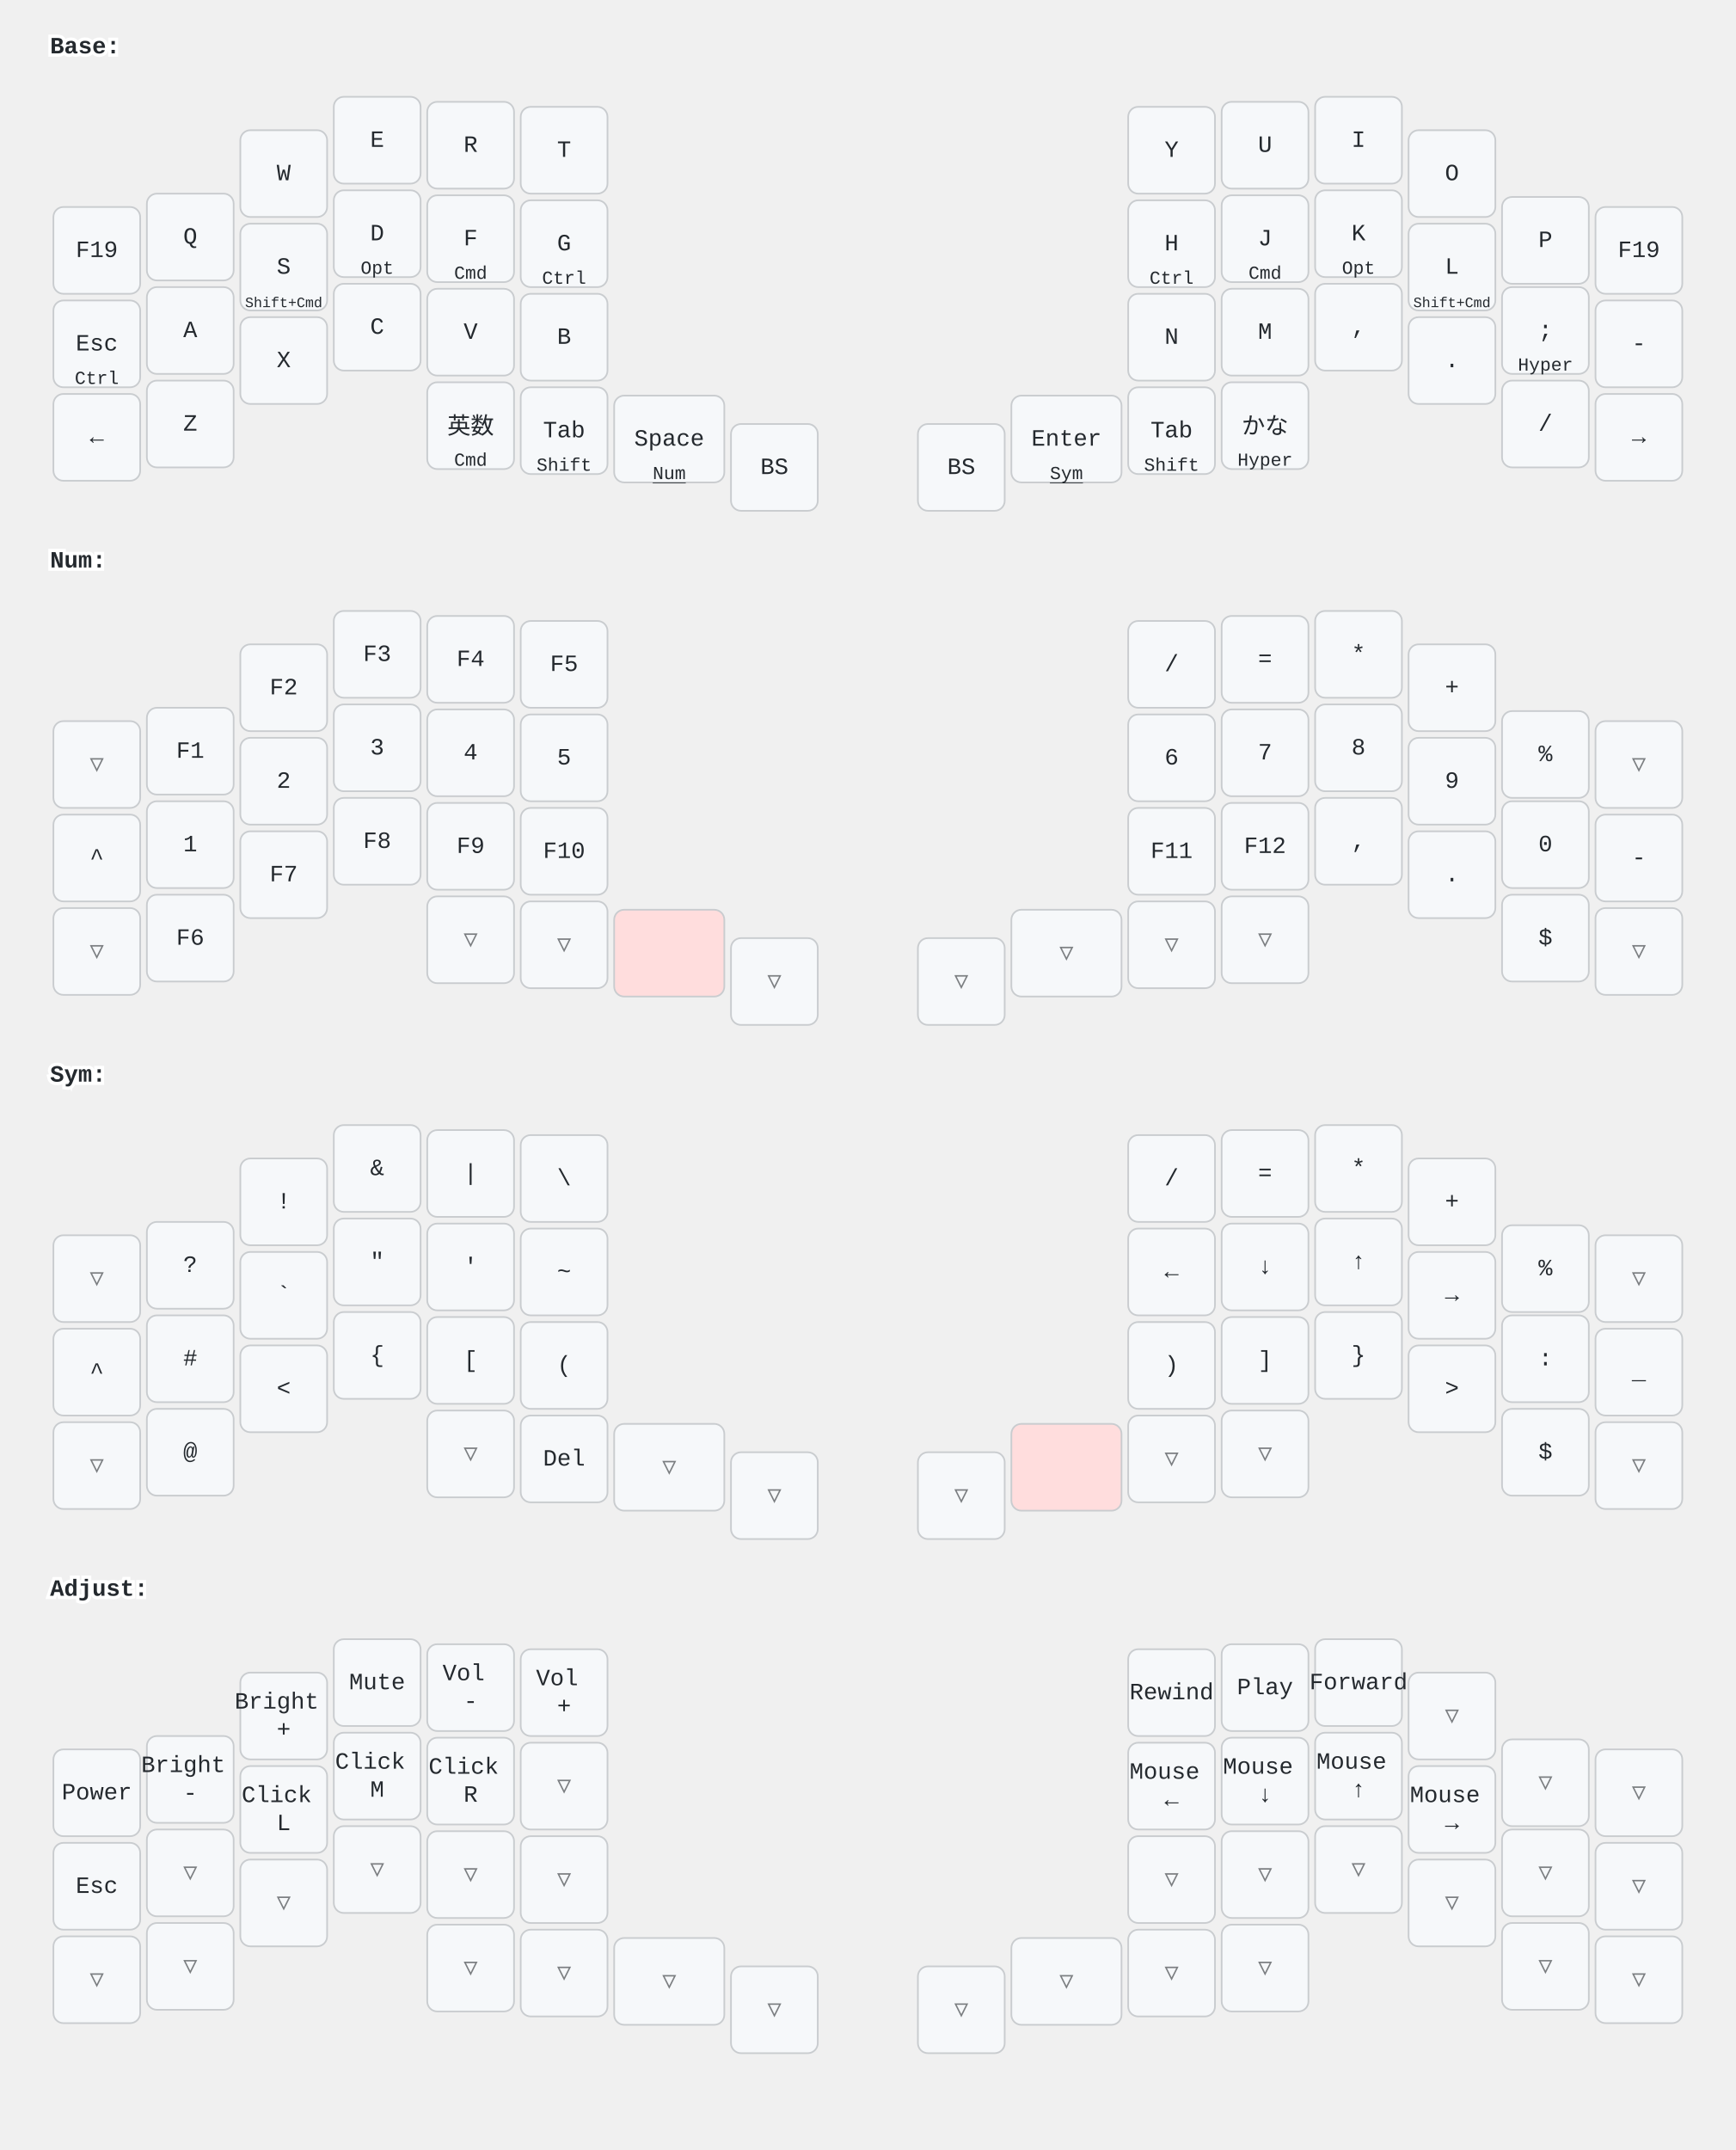
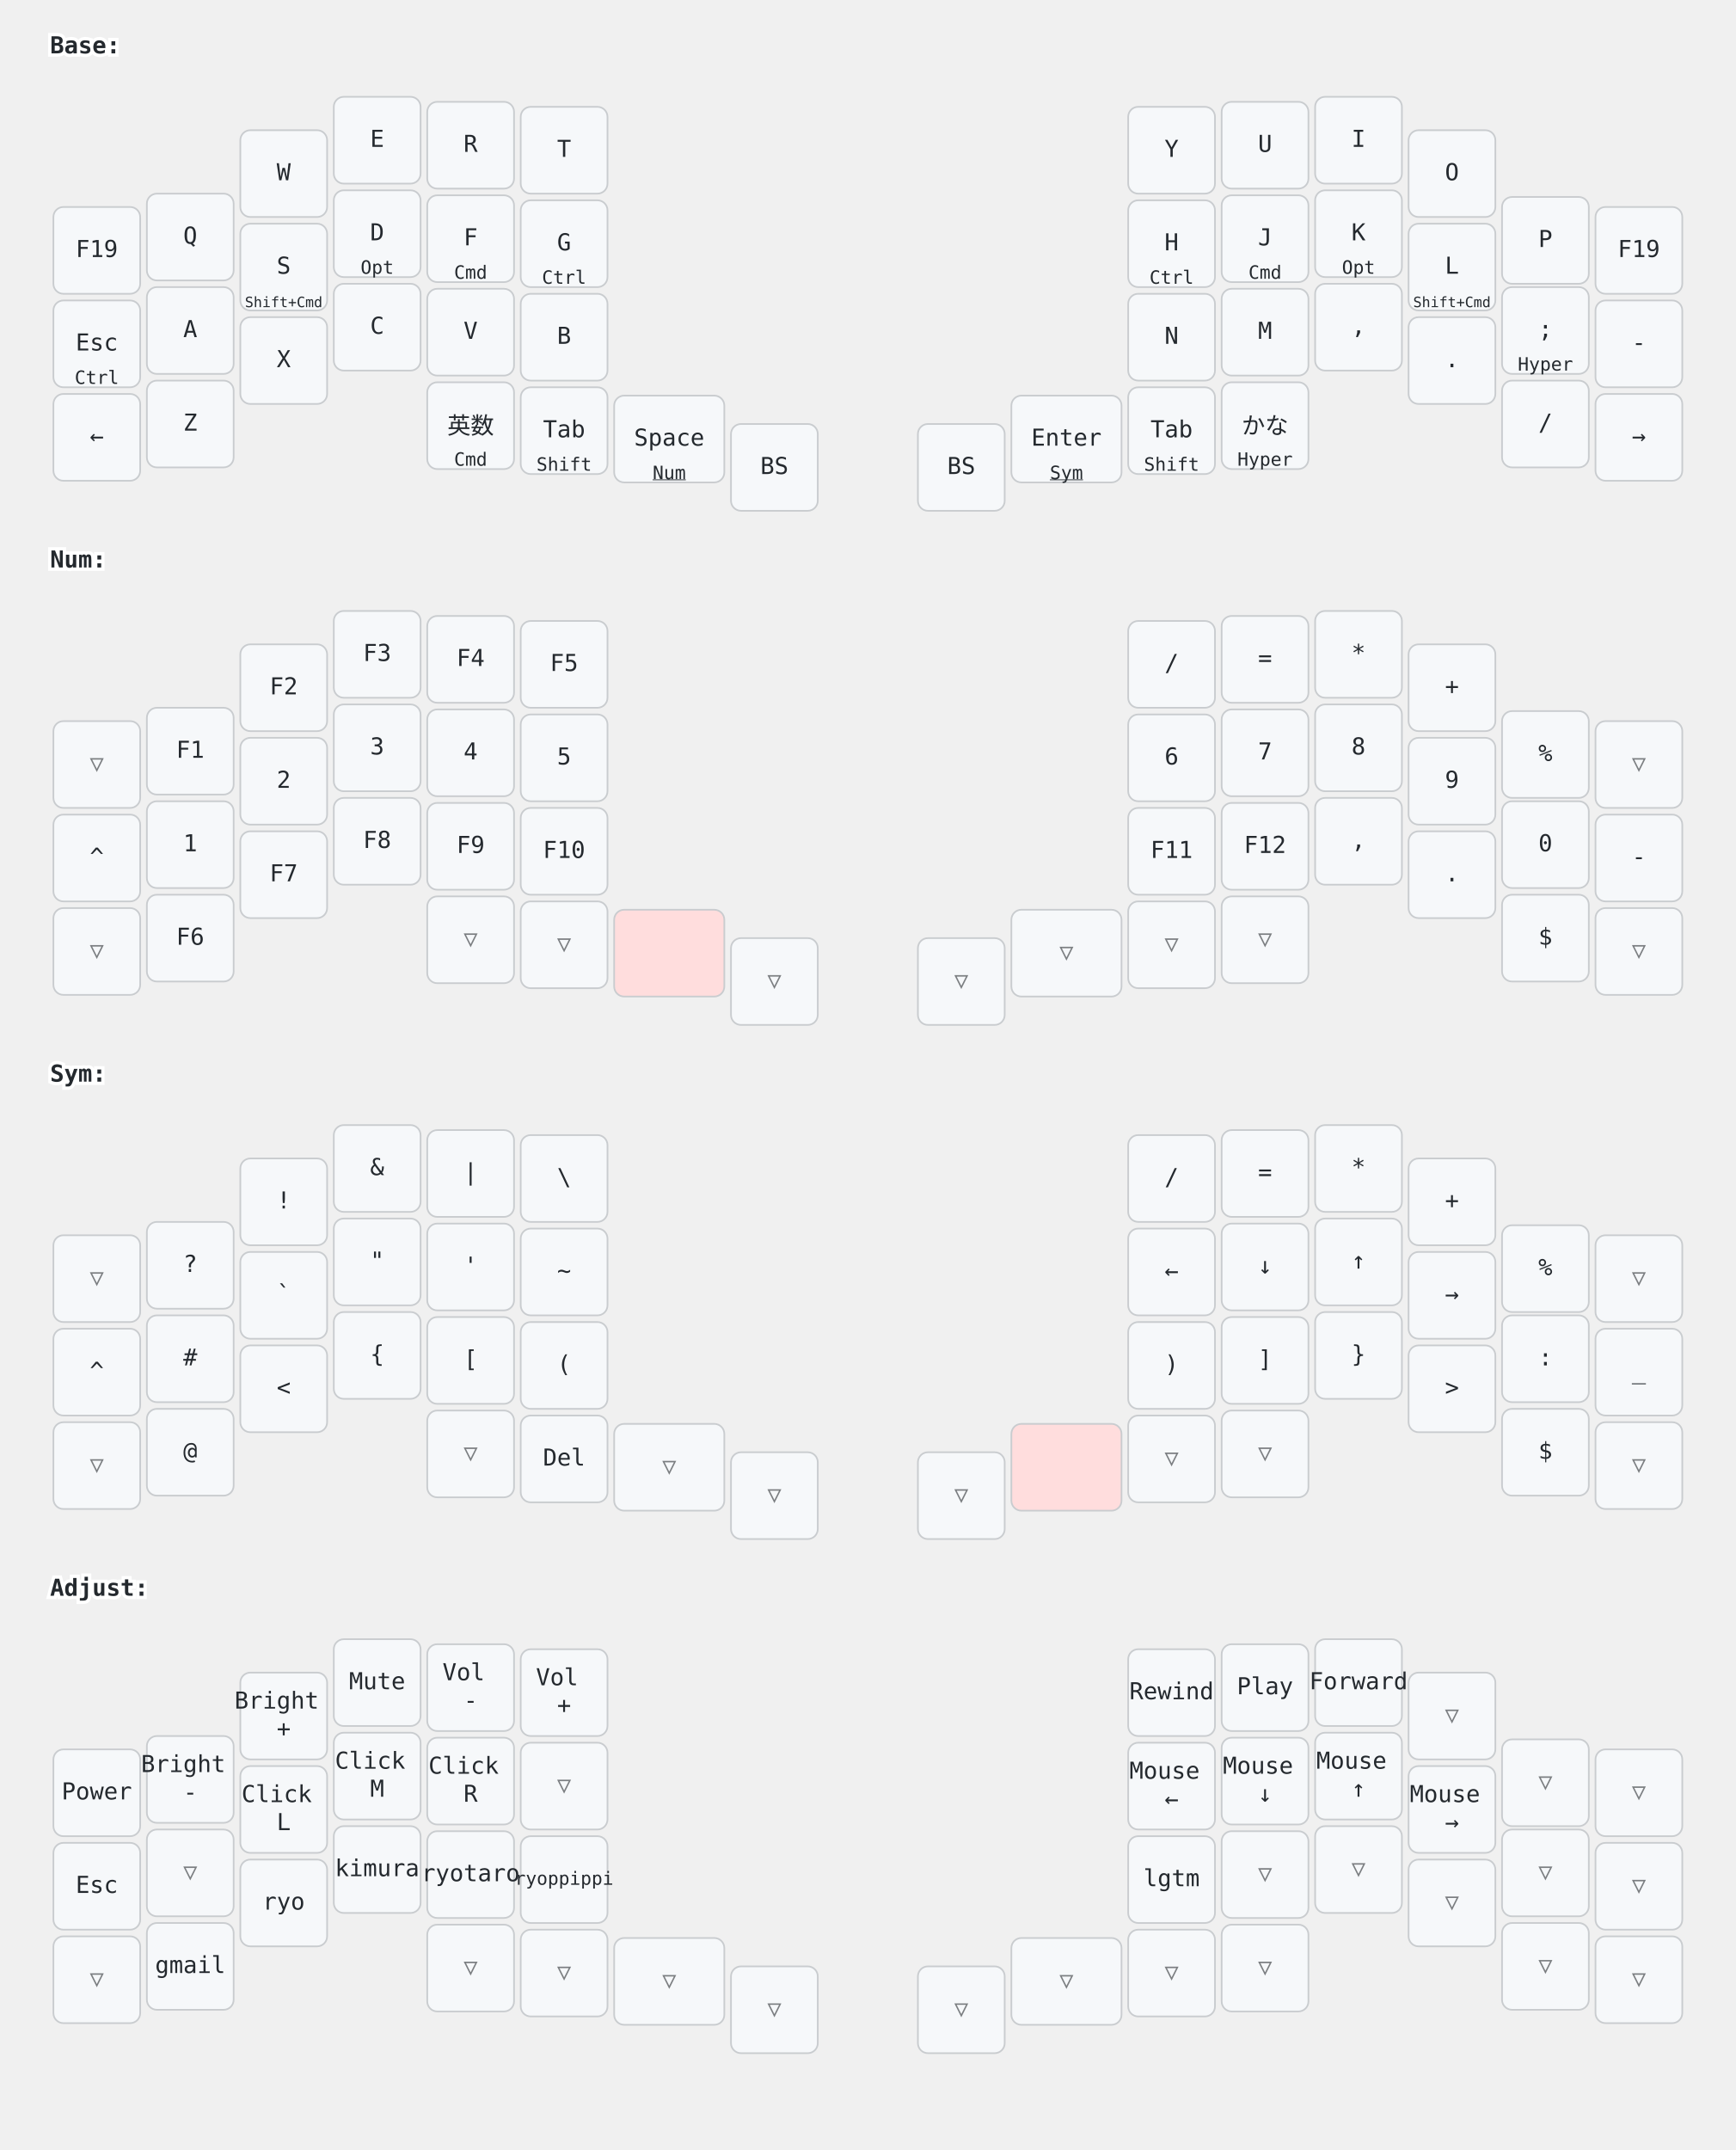
<svg xmlns="http://www.w3.org/2000/svg" width="1040" height="1288" viewBox="0 0 1040 1288" class="keymap">
  <style>/* inherit to force styles through use tags */
svg path {
    fill: inherit;
}

/* font and background color specifications */
svg.keymap {
    font-family: SFMono-Regular,Consolas,Liberation Mono,Menlo,monospace;
    font-size: 14px;
    font-kerning: normal;
    text-rendering: optimizeLegibility;
    fill: #24292e;
}

/* default key styling */
rect.key {
    fill: #f6f8fa;
}

rect.key, rect.combo {
    stroke: #c9cccf;
    stroke-width: 1;
}

/* default key side styling, only used is draw_key_sides is set */
rect.side {
    filter: brightness(90%);
}

/* color accent for combo boxes */
rect.combo, rect.combo-separate {
    fill: #cdf;
}

/* color accent for held keys */
rect.held, rect.combo.held {
    fill: #fdd;
}

/* color accent for ghost (optional) keys */
rect.ghost, rect.combo.ghost {
    stroke-dasharray: 4, 4;
    stroke-width: 2;
}

text {
    text-anchor: middle;
    dominant-baseline: middle;
}

/* styling for layer labels */
text.label {
    font-weight: bold;
    text-anchor: start;
    stroke: white;
    stroke-width: 4;
    paint-order: stroke;
}

/* styling for optional footer */
text.footer {
    text-anchor: end;
    dominant-baseline: auto;
    stroke: white;
    stroke-width: 4;
    paint-order: stroke;
}

/* styling for combo tap, and key non-tap label text */
text.combo, text.hold, text.shifted, text.left, text.right, text.tl, text.tr, text.bl, text.br {
    font-size: 11px;
}

text.hold, text.bl, text.br {
    text-anchor: middle;
    dominant-baseline: auto;
}

text.shifted, text.tl, text.tr {
    text-anchor: middle;
    dominant-baseline: hanging;
}

text.left, text.tl, text.bl {
    text-anchor: start;
}

text.right, text.tr, text.br {
    text-anchor: end;
}

text.layer-activator {
    text-decoration: underline;
}

/* styling for hold/shifted label text in combo box */
text.combo.hold, text.combo.shifted, text.combo.left, text.combo.right {
    font-size: 8px;
}

/* lighter symbol for transparent keys */
text.trans {
    fill: #7b7e81;
}

/* styling for combo dendrons */
path.combo {
    stroke-width: 1;
    stroke: gray;
    fill: none;
}

/* Start Tabler Icons Cleanup */
/* cannot use height/width with glyphs */
.icon-tabler &gt; path {
    fill: inherit;
    stroke: inherit;
    stroke-width: 2;
}
/* hide tabler's default box */
.icon-tabler &gt; path[stroke="none"][fill="none"] {
    visibility: hidden;
}
/* End Tabler Icons Cleanup */
+ 
+ svg.keymap { font-family: "IBM Plex Mono", "IBM Plex Sans JP", monospace; }
</style>
  <g transform="translate(30, 0)" class="layer-Base">
    <text x="0" y="28" class="label" id="Base">Base:</text>
    <g transform="translate(0, 56)">
      <g transform="translate(28, 94)" class="key keypos-0">
        <rect rx="6" ry="6" x="-26" y="-26" width="52" height="52" class="key" />
        <text x="0" y="0" class="key tap">F19</text>
      </g>
      <g transform="translate(84, 86)" class="key keypos-1">
        <rect rx="6" ry="6" x="-26" y="-26" width="52" height="52" class="key" />
        <text x="0" y="0" class="key tap">Q</text>
      </g>
      <g transform="translate(140, 48)" class="key keypos-2">
        <rect rx="6" ry="6" x="-26" y="-26" width="52" height="52" class="key" />
        <text x="0" y="0" class="key tap">W</text>
      </g>
      <g transform="translate(196, 28)" class="key keypos-3">
        <rect rx="6" ry="6" x="-26" y="-26" width="52" height="52" class="key" />
        <text x="0" y="0" class="key tap">E</text>
      </g>
      <g transform="translate(252, 31)" class="key keypos-4">
        <rect rx="6" ry="6" x="-26" y="-26" width="52" height="52" class="key" />
        <text x="0" y="0" class="key tap">R</text>
      </g>
      <g transform="translate(308, 34)" class="key keypos-5">
        <rect rx="6" ry="6" x="-26" y="-26" width="52" height="52" class="key" />
        <text x="0" y="0" class="key tap">T</text>
      </g>
      <g transform="translate(672, 34)" class="key keypos-6">
        <rect rx="6" ry="6" x="-26" y="-26" width="52" height="52" class="key" />
        <text x="0" y="0" class="key tap">Y</text>
      </g>
      <g transform="translate(728, 31)" class="key keypos-7">
        <rect rx="6" ry="6" x="-26" y="-26" width="52" height="52" class="key" />
        <text x="0" y="0" class="key tap">U</text>
      </g>
      <g transform="translate(784, 28)" class="key keypos-8">
        <rect rx="6" ry="6" x="-26" y="-26" width="52" height="52" class="key" />
        <text x="0" y="0" class="key tap">I</text>
      </g>
      <g transform="translate(840, 48)" class="key keypos-9">
        <rect rx="6" ry="6" x="-26" y="-26" width="52" height="52" class="key" />
        <text x="0" y="0" class="key tap">O</text>
      </g>
      <g transform="translate(896, 88)" class="key keypos-10">
        <rect rx="6" ry="6" x="-26" y="-26" width="52" height="52" class="key" />
        <text x="0" y="0" class="key tap">P</text>
      </g>
      <g transform="translate(952, 94)" class="key keypos-11">
        <rect rx="6" ry="6" x="-26" y="-26" width="52" height="52" class="key" />
        <text x="0" y="0" class="key tap">F19</text>
      </g>
      <g transform="translate(28, 150)" class="key keypos-12">
        <rect rx="6" ry="6" x="-26" y="-26" width="52" height="52" class="key" />
        <text x="0" y="0" class="key tap">Esc</text>
        <text x="0" y="24" class="key hold">Ctrl</text>
      </g>
      <g transform="translate(84, 142)" class="key keypos-13">
        <rect rx="6" ry="6" x="-26" y="-26" width="52" height="52" class="key" />
        <text x="0" y="0" class="key tap">A</text>
      </g>
      <g transform="translate(140, 104)" class="key keypos-14">
        <rect rx="6" ry="6" x="-26" y="-26" width="52" height="52" class="key" />
        <text x="0" y="0" class="key tap">S</text>
        <text x="0" y="24" class="key hold">
          <tspan style="font-size: 78%">Shift+Cmd</tspan>
        </text>
      </g>
      <g transform="translate(196, 84)" class="key keypos-15">
        <rect rx="6" ry="6" x="-26" y="-26" width="52" height="52" class="key" />
        <text x="0" y="0" class="key tap">D</text>
        <text x="0" y="24" class="key hold">Opt</text>
      </g>
      <g transform="translate(252, 87)" class="key keypos-16">
        <rect rx="6" ry="6" x="-26" y="-26" width="52" height="52" class="key" />
        <text x="0" y="0" class="key tap">F</text>
        <text x="0" y="24" class="key hold">Cmd</text>
      </g>
      <g transform="translate(308, 90)" class="key keypos-17">
        <rect rx="6" ry="6" x="-26" y="-26" width="52" height="52" class="key" />
        <text x="0" y="0" class="key tap">G</text>
        <text x="0" y="24" class="key hold">Ctrl</text>
      </g>
      <g transform="translate(672, 90)" class="key keypos-18">
        <rect rx="6" ry="6" x="-26" y="-26" width="52" height="52" class="key" />
        <text x="0" y="0" class="key tap">H</text>
        <text x="0" y="24" class="key hold">Ctrl</text>
      </g>
      <g transform="translate(728, 87)" class="key keypos-19">
        <rect rx="6" ry="6" x="-26" y="-26" width="52" height="52" class="key" />
        <text x="0" y="0" class="key tap">J</text>
        <text x="0" y="24" class="key hold">Cmd</text>
      </g>
      <g transform="translate(784, 84)" class="key keypos-20">
        <rect rx="6" ry="6" x="-26" y="-26" width="52" height="52" class="key" />
        <text x="0" y="0" class="key tap">K</text>
        <text x="0" y="24" class="key hold">Opt</text>
      </g>
      <g transform="translate(840, 104)" class="key keypos-21">
        <rect rx="6" ry="6" x="-26" y="-26" width="52" height="52" class="key" />
        <text x="0" y="0" class="key tap">L</text>
        <text x="0" y="24" class="key hold">
          <tspan style="font-size: 78%">Shift+Cmd</tspan>
        </text>
      </g>
      <g transform="translate(896, 142)" class="key keypos-22">
        <rect rx="6" ry="6" x="-26" y="-26" width="52" height="52" class="key" />
        <text x="0" y="0" class="key tap">;</text>
        <text x="0" y="24" class="key hold">Hyper</text>
      </g>
      <g transform="translate(952, 150)" class="key keypos-23">
        <rect rx="6" ry="6" x="-26" y="-26" width="52" height="52" class="key" />
        <text x="0" y="0" class="key tap">-</text>
      </g>
      <g transform="translate(28, 206)" class="key keypos-24">
        <rect rx="6" ry="6" x="-26" y="-26" width="52" height="52" class="key" />
        <text x="0" y="0" class="key tap">←</text>
      </g>
      <g transform="translate(84, 198)" class="key keypos-25">
        <rect rx="6" ry="6" x="-26" y="-26" width="52" height="52" class="key" />
        <text x="0" y="0" class="key tap">Z</text>
      </g>
      <g transform="translate(140, 160)" class="key keypos-26">
        <rect rx="6" ry="6" x="-26" y="-26" width="52" height="52" class="key" />
        <text x="0" y="0" class="key tap">X</text>
      </g>
      <g transform="translate(196, 140)" class="key keypos-27">
        <rect rx="6" ry="6" x="-26" y="-26" width="52" height="52" class="key" />
        <text x="0" y="0" class="key tap">C</text>
      </g>
      <g transform="translate(252, 143)" class="key keypos-28">
        <rect rx="6" ry="6" x="-26" y="-26" width="52" height="52" class="key" />
        <text x="0" y="0" class="key tap">V</text>
      </g>
      <g transform="translate(308, 146)" class="key keypos-29">
        <rect rx="6" ry="6" x="-26" y="-26" width="52" height="52" class="key" />
        <text x="0" y="0" class="key tap">B</text>
      </g>
      <g transform="translate(672, 146)" class="key keypos-30">
        <rect rx="6" ry="6" x="-26" y="-26" width="52" height="52" class="key" />
        <text x="0" y="0" class="key tap">N</text>
      </g>
      <g transform="translate(728, 143)" class="key keypos-31">
        <rect rx="6" ry="6" x="-26" y="-26" width="52" height="52" class="key" />
        <text x="0" y="0" class="key tap">M</text>
      </g>
      <g transform="translate(784, 140)" class="key keypos-32">
        <rect rx="6" ry="6" x="-26" y="-26" width="52" height="52" class="key" />
        <text x="0" y="0" class="key tap">,</text>
      </g>
      <g transform="translate(840, 160)" class="key keypos-33">
        <rect rx="6" ry="6" x="-26" y="-26" width="52" height="52" class="key" />
        <text x="0" y="0" class="key tap">.</text>
      </g>
      <g transform="translate(896, 198)" class="key keypos-34">
        <rect rx="6" ry="6" x="-26" y="-26" width="52" height="52" class="key" />
        <text x="0" y="0" class="key tap">/</text>
      </g>
      <g transform="translate(952, 206)" class="key keypos-35">
        <rect rx="6" ry="6" x="-26" y="-26" width="52" height="52" class="key" />
        <text x="0" y="0" class="key tap">→</text>
      </g>
      <g transform="translate(252, 199)" class="key keypos-36">
        <rect rx="6" ry="6" x="-26" y="-26" width="52" height="52" class="key" />
        <text x="0" y="0" class="key tap">英数</text>
        <text x="0" y="24" class="key hold">Cmd</text>
      </g>
      <g transform="translate(308, 202)" class="key keypos-37">
        <rect rx="6" ry="6" x="-26" y="-26" width="52" height="52" class="key" />
        <text x="0" y="0" class="key tap">Tab</text>
        <text x="0" y="24" class="key hold">Shift</text>
      </g>
      <g transform="translate(371, 207)" class="key keypos-38">
        <rect rx="6" ry="6" x="-33" y="-26" width="66" height="52" class="key" />
        <text x="0" y="0" class="key tap">Space</text>
        <a href="#Num">
          <text x="0" y="24" class="key hold layer-activator">Num</text>
        </a>
      </g>
      <g transform="translate(434, 224)" class="key keypos-39">
        <rect rx="6" ry="6" x="-26" y="-26" width="52" height="52" class="key" />
        <text x="0" y="0" class="key tap">BS</text>
      </g>
      <g transform="translate(546, 224)" class="key keypos-40">
        <rect rx="6" ry="6" x="-26" y="-26" width="52" height="52" class="key" />
        <text x="0" y="0" class="key tap">BS</text>
      </g>
      <g transform="translate(609, 207)" class="key keypos-41">
        <rect rx="6" ry="6" x="-33" y="-26" width="66" height="52" class="key" />
        <text x="0" y="0" class="key tap">Enter</text>
        <a href="#Sym">
          <text x="0" y="24" class="key hold layer-activator">Sym</text>
        </a>
      </g>
      <g transform="translate(672, 202)" class="key keypos-42">
        <rect rx="6" ry="6" x="-26" y="-26" width="52" height="52" class="key" />
        <text x="0" y="0" class="key tap">Tab</text>
        <text x="0" y="24" class="key hold">Shift</text>
      </g>
      <g transform="translate(728, 199)" class="key keypos-43">
        <rect rx="6" ry="6" x="-26" y="-26" width="52" height="52" class="key" />
        <text x="0" y="0" class="key tap">かな</text>
        <text x="0" y="24" class="key hold">Hyper</text>
      </g>
    </g>
  </g>
  <g transform="translate(30, 308)" class="layer-Num">
    <text x="0" y="28" class="label" id="Num">Num:</text>
    <g transform="translate(0, 56)">
      <g transform="translate(28, 94)" class="key trans keypos-0">
        <rect rx="6" ry="6" x="-26" y="-26" width="52" height="52" class="key trans" />
        <text x="0" y="0" class="key trans tap">▽</text>
      </g>
      <g transform="translate(84, 86)" class="key keypos-1">
        <rect rx="6" ry="6" x="-26" y="-26" width="52" height="52" class="key" />
        <text x="0" y="0" class="key tap">F1</text>
      </g>
      <g transform="translate(140, 48)" class="key keypos-2">
        <rect rx="6" ry="6" x="-26" y="-26" width="52" height="52" class="key" />
        <text x="0" y="0" class="key tap">F2</text>
      </g>
      <g transform="translate(196, 28)" class="key keypos-3">
        <rect rx="6" ry="6" x="-26" y="-26" width="52" height="52" class="key" />
        <text x="0" y="0" class="key tap">F3</text>
      </g>
      <g transform="translate(252, 31)" class="key keypos-4">
        <rect rx="6" ry="6" x="-26" y="-26" width="52" height="52" class="key" />
        <text x="0" y="0" class="key tap">F4</text>
      </g>
      <g transform="translate(308, 34)" class="key keypos-5">
        <rect rx="6" ry="6" x="-26" y="-26" width="52" height="52" class="key" />
        <text x="0" y="0" class="key tap">F5</text>
      </g>
      <g transform="translate(672, 34)" class="key keypos-6">
        <rect rx="6" ry="6" x="-26" y="-26" width="52" height="52" class="key" />
        <text x="0" y="0" class="key tap">/</text>
      </g>
      <g transform="translate(728, 31)" class="key keypos-7">
        <rect rx="6" ry="6" x="-26" y="-26" width="52" height="52" class="key" />
        <text x="0" y="0" class="key tap">=</text>
      </g>
      <g transform="translate(784, 28)" class="key keypos-8">
        <rect rx="6" ry="6" x="-26" y="-26" width="52" height="52" class="key" />
        <text x="0" y="0" class="key tap">*</text>
      </g>
      <g transform="translate(840, 48)" class="key keypos-9">
        <rect rx="6" ry="6" x="-26" y="-26" width="52" height="52" class="key" />
        <text x="0" y="0" class="key tap">+</text>
      </g>
      <g transform="translate(896, 88)" class="key keypos-10">
        <rect rx="6" ry="6" x="-26" y="-26" width="52" height="52" class="key" />
        <text x="0" y="0" class="key tap">%</text>
      </g>
      <g transform="translate(952, 94)" class="key trans keypos-11">
        <rect rx="6" ry="6" x="-26" y="-26" width="52" height="52" class="key trans" />
        <text x="0" y="0" class="key trans tap">▽</text>
      </g>
      <g transform="translate(28, 150)" class="key keypos-12">
        <rect rx="6" ry="6" x="-26" y="-26" width="52" height="52" class="key" />
        <text x="0" y="0" class="key tap">^</text>
      </g>
      <g transform="translate(84, 142)" class="key keypos-13">
        <rect rx="6" ry="6" x="-26" y="-26" width="52" height="52" class="key" />
        <text x="0" y="0" class="key tap">1</text>
      </g>
      <g transform="translate(140, 104)" class="key keypos-14">
        <rect rx="6" ry="6" x="-26" y="-26" width="52" height="52" class="key" />
        <text x="0" y="0" class="key tap">2</text>
      </g>
      <g transform="translate(196, 84)" class="key keypos-15">
        <rect rx="6" ry="6" x="-26" y="-26" width="52" height="52" class="key" />
        <text x="0" y="0" class="key tap">3</text>
      </g>
      <g transform="translate(252, 87)" class="key keypos-16">
        <rect rx="6" ry="6" x="-26" y="-26" width="52" height="52" class="key" />
        <text x="0" y="0" class="key tap">4</text>
      </g>
      <g transform="translate(308, 90)" class="key keypos-17">
        <rect rx="6" ry="6" x="-26" y="-26" width="52" height="52" class="key" />
        <text x="0" y="0" class="key tap">5</text>
      </g>
      <g transform="translate(672, 90)" class="key keypos-18">
        <rect rx="6" ry="6" x="-26" y="-26" width="52" height="52" class="key" />
        <text x="0" y="0" class="key tap">6</text>
      </g>
      <g transform="translate(728, 87)" class="key keypos-19">
        <rect rx="6" ry="6" x="-26" y="-26" width="52" height="52" class="key" />
        <text x="0" y="0" class="key tap">7</text>
      </g>
      <g transform="translate(784, 84)" class="key keypos-20">
        <rect rx="6" ry="6" x="-26" y="-26" width="52" height="52" class="key" />
        <text x="0" y="0" class="key tap">8</text>
      </g>
      <g transform="translate(840, 104)" class="key keypos-21">
        <rect rx="6" ry="6" x="-26" y="-26" width="52" height="52" class="key" />
        <text x="0" y="0" class="key tap">9</text>
      </g>
      <g transform="translate(896, 142)" class="key keypos-22">
        <rect rx="6" ry="6" x="-26" y="-26" width="52" height="52" class="key" />
        <text x="0" y="0" class="key tap">0</text>
      </g>
      <g transform="translate(952, 150)" class="key keypos-23">
        <rect rx="6" ry="6" x="-26" y="-26" width="52" height="52" class="key" />
        <text x="0" y="0" class="key tap">-</text>
      </g>
      <g transform="translate(28, 206)" class="key trans keypos-24">
        <rect rx="6" ry="6" x="-26" y="-26" width="52" height="52" class="key trans" />
        <text x="0" y="0" class="key trans tap">▽</text>
      </g>
      <g transform="translate(84, 198)" class="key keypos-25">
        <rect rx="6" ry="6" x="-26" y="-26" width="52" height="52" class="key" />
        <text x="0" y="0" class="key tap">F6</text>
      </g>
      <g transform="translate(140, 160)" class="key keypos-26">
        <rect rx="6" ry="6" x="-26" y="-26" width="52" height="52" class="key" />
        <text x="0" y="0" class="key tap">F7</text>
      </g>
      <g transform="translate(196, 140)" class="key keypos-27">
        <rect rx="6" ry="6" x="-26" y="-26" width="52" height="52" class="key" />
        <text x="0" y="0" class="key tap">F8</text>
      </g>
      <g transform="translate(252, 143)" class="key keypos-28">
        <rect rx="6" ry="6" x="-26" y="-26" width="52" height="52" class="key" />
        <text x="0" y="0" class="key tap">F9</text>
      </g>
      <g transform="translate(308, 146)" class="key keypos-29">
        <rect rx="6" ry="6" x="-26" y="-26" width="52" height="52" class="key" />
        <text x="0" y="0" class="key tap">F10</text>
      </g>
      <g transform="translate(672, 146)" class="key keypos-30">
        <rect rx="6" ry="6" x="-26" y="-26" width="52" height="52" class="key" />
        <text x="0" y="0" class="key tap">F11</text>
      </g>
      <g transform="translate(728, 143)" class="key keypos-31">
        <rect rx="6" ry="6" x="-26" y="-26" width="52" height="52" class="key" />
        <text x="0" y="0" class="key tap">F12</text>
      </g>
      <g transform="translate(784, 140)" class="key keypos-32">
        <rect rx="6" ry="6" x="-26" y="-26" width="52" height="52" class="key" />
        <text x="0" y="0" class="key tap">,</text>
      </g>
      <g transform="translate(840, 160)" class="key keypos-33">
        <rect rx="6" ry="6" x="-26" y="-26" width="52" height="52" class="key" />
        <text x="0" y="0" class="key tap">.</text>
      </g>
      <g transform="translate(896, 198)" class="key keypos-34">
        <rect rx="6" ry="6" x="-26" y="-26" width="52" height="52" class="key" />
        <text x="0" y="0" class="key tap">$</text>
      </g>
      <g transform="translate(952, 206)" class="key trans keypos-35">
        <rect rx="6" ry="6" x="-26" y="-26" width="52" height="52" class="key trans" />
        <text x="0" y="0" class="key trans tap">▽</text>
      </g>
      <g transform="translate(252, 199)" class="key trans keypos-36">
        <rect rx="6" ry="6" x="-26" y="-26" width="52" height="52" class="key trans" />
        <text x="0" y="0" class="key trans tap">▽</text>
      </g>
      <g transform="translate(308, 202)" class="key trans keypos-37">
        <rect rx="6" ry="6" x="-26" y="-26" width="52" height="52" class="key trans" />
        <text x="0" y="0" class="key trans tap">▽</text>
      </g>
      <g transform="translate(371, 207)" class="key held keypos-38">
        <rect rx="6" ry="6" x="-33" y="-26" width="66" height="52" class="key held" />
      </g>
      <g transform="translate(434, 224)" class="key trans keypos-39">
        <rect rx="6" ry="6" x="-26" y="-26" width="52" height="52" class="key trans" />
        <text x="0" y="0" class="key trans tap">▽</text>
      </g>
      <g transform="translate(546, 224)" class="key trans keypos-40">
        <rect rx="6" ry="6" x="-26" y="-26" width="52" height="52" class="key trans" />
        <text x="0" y="0" class="key trans tap">▽</text>
      </g>
      <g transform="translate(609, 207)" class="key trans keypos-41">
        <rect rx="6" ry="6" x="-33" y="-26" width="66" height="52" class="key trans" />
        <text x="0" y="0" class="key trans tap">▽</text>
      </g>
      <g transform="translate(672, 202)" class="key trans keypos-42">
        <rect rx="6" ry="6" x="-26" y="-26" width="52" height="52" class="key trans" />
        <text x="0" y="0" class="key trans tap">▽</text>
      </g>
      <g transform="translate(728, 199)" class="key trans keypos-43">
        <rect rx="6" ry="6" x="-26" y="-26" width="52" height="52" class="key trans" />
        <text x="0" y="0" class="key trans tap">▽</text>
      </g>
    </g>
  </g>
  <g transform="translate(30, 616)" class="layer-Sym">
    <text x="0" y="28" class="label" id="Sym">Sym:</text>
    <g transform="translate(0, 56)">
      <g transform="translate(28, 94)" class="key trans keypos-0">
        <rect rx="6" ry="6" x="-26" y="-26" width="52" height="52" class="key trans" />
        <text x="0" y="0" class="key trans tap">▽</text>
      </g>
      <g transform="translate(84, 86)" class="key keypos-1">
        <rect rx="6" ry="6" x="-26" y="-26" width="52" height="52" class="key" />
        <text x="0" y="0" class="key tap">?</text>
      </g>
      <g transform="translate(140, 48)" class="key keypos-2">
        <rect rx="6" ry="6" x="-26" y="-26" width="52" height="52" class="key" />
        <text x="0" y="0" class="key tap">!</text>
      </g>
      <g transform="translate(196, 28)" class="key keypos-3">
        <rect rx="6" ry="6" x="-26" y="-26" width="52" height="52" class="key" />
        <text x="0" y="0" class="key tap">&amp;</text>
      </g>
      <g transform="translate(252, 31)" class="key keypos-4">
        <rect rx="6" ry="6" x="-26" y="-26" width="52" height="52" class="key" />
        <text x="0" y="0" class="key tap">|</text>
      </g>
      <g transform="translate(308, 34)" class="key keypos-5">
        <rect rx="6" ry="6" x="-26" y="-26" width="52" height="52" class="key" />
        <text x="0" y="0" class="key tap">\</text>
      </g>
      <g transform="translate(672, 34)" class="key keypos-6">
        <rect rx="6" ry="6" x="-26" y="-26" width="52" height="52" class="key" />
        <text x="0" y="0" class="key tap">/</text>
      </g>
      <g transform="translate(728, 31)" class="key keypos-7">
        <rect rx="6" ry="6" x="-26" y="-26" width="52" height="52" class="key" />
        <text x="0" y="0" class="key tap">=</text>
      </g>
      <g transform="translate(784, 28)" class="key keypos-8">
        <rect rx="6" ry="6" x="-26" y="-26" width="52" height="52" class="key" />
        <text x="0" y="0" class="key tap">*</text>
      </g>
      <g transform="translate(840, 48)" class="key keypos-9">
        <rect rx="6" ry="6" x="-26" y="-26" width="52" height="52" class="key" />
        <text x="0" y="0" class="key tap">+</text>
      </g>
      <g transform="translate(896, 88)" class="key keypos-10">
        <rect rx="6" ry="6" x="-26" y="-26" width="52" height="52" class="key" />
        <text x="0" y="0" class="key tap">%</text>
      </g>
      <g transform="translate(952, 94)" class="key trans keypos-11">
        <rect rx="6" ry="6" x="-26" y="-26" width="52" height="52" class="key trans" />
        <text x="0" y="0" class="key trans tap">▽</text>
      </g>
      <g transform="translate(28, 150)" class="key keypos-12">
        <rect rx="6" ry="6" x="-26" y="-26" width="52" height="52" class="key" />
        <text x="0" y="0" class="key tap">^</text>
      </g>
      <g transform="translate(84, 142)" class="key keypos-13">
        <rect rx="6" ry="6" x="-26" y="-26" width="52" height="52" class="key" />
        <text x="0" y="0" class="key tap">#</text>
      </g>
      <g transform="translate(140, 104)" class="key keypos-14">
        <rect rx="6" ry="6" x="-26" y="-26" width="52" height="52" class="key" />
        <text x="0" y="0" class="key tap">`</text>
      </g>
      <g transform="translate(196, 84)" class="key keypos-15">
        <rect rx="6" ry="6" x="-26" y="-26" width="52" height="52" class="key" />
        <text x="0" y="0" class="key tap">"</text>
      </g>
      <g transform="translate(252, 87)" class="key keypos-16">
        <rect rx="6" ry="6" x="-26" y="-26" width="52" height="52" class="key" />
        <text x="0" y="0" class="key tap">'</text>
      </g>
      <g transform="translate(308, 90)" class="key keypos-17">
        <rect rx="6" ry="6" x="-26" y="-26" width="52" height="52" class="key" />
        <text x="0" y="0" class="key tap">~</text>
      </g>
      <g transform="translate(672, 90)" class="key keypos-18">
        <rect rx="6" ry="6" x="-26" y="-26" width="52" height="52" class="key" />
        <text x="0" y="0" class="key tap">←</text>
      </g>
      <g transform="translate(728, 87)" class="key keypos-19">
        <rect rx="6" ry="6" x="-26" y="-26" width="52" height="52" class="key" />
        <text x="0" y="0" class="key tap">↓</text>
      </g>
      <g transform="translate(784, 84)" class="key keypos-20">
        <rect rx="6" ry="6" x="-26" y="-26" width="52" height="52" class="key" />
        <text x="0" y="0" class="key tap">↑</text>
      </g>
      <g transform="translate(840, 104)" class="key keypos-21">
        <rect rx="6" ry="6" x="-26" y="-26" width="52" height="52" class="key" />
        <text x="0" y="0" class="key tap">→</text>
      </g>
      <g transform="translate(896, 142)" class="key keypos-22">
        <rect rx="6" ry="6" x="-26" y="-26" width="52" height="52" class="key" />
        <text x="0" y="0" class="key tap">:</text>
      </g>
      <g transform="translate(952, 150)" class="key keypos-23">
        <rect rx="6" ry="6" x="-26" y="-26" width="52" height="52" class="key" />
        <text x="0" y="0" class="key tap">_</text>
      </g>
      <g transform="translate(28, 206)" class="key trans keypos-24">
        <rect rx="6" ry="6" x="-26" y="-26" width="52" height="52" class="key trans" />
        <text x="0" y="0" class="key trans tap">▽</text>
      </g>
      <g transform="translate(84, 198)" class="key keypos-25">
        <rect rx="6" ry="6" x="-26" y="-26" width="52" height="52" class="key" />
        <text x="0" y="0" class="key tap">@</text>
      </g>
      <g transform="translate(140, 160)" class="key keypos-26">
        <rect rx="6" ry="6" x="-26" y="-26" width="52" height="52" class="key" />
        <text x="0" y="0" class="key tap">&lt;</text>
      </g>
      <g transform="translate(196, 140)" class="key keypos-27">
        <rect rx="6" ry="6" x="-26" y="-26" width="52" height="52" class="key" />
        <text x="0" y="0" class="key tap">{</text>
      </g>
      <g transform="translate(252, 143)" class="key keypos-28">
        <rect rx="6" ry="6" x="-26" y="-26" width="52" height="52" class="key" />
        <text x="0" y="0" class="key tap">[</text>
      </g>
      <g transform="translate(308, 146)" class="key keypos-29">
        <rect rx="6" ry="6" x="-26" y="-26" width="52" height="52" class="key" />
        <text x="0" y="0" class="key tap">(</text>
      </g>
      <g transform="translate(672, 146)" class="key keypos-30">
        <rect rx="6" ry="6" x="-26" y="-26" width="52" height="52" class="key" />
        <text x="0" y="0" class="key tap">)</text>
      </g>
      <g transform="translate(728, 143)" class="key keypos-31">
        <rect rx="6" ry="6" x="-26" y="-26" width="52" height="52" class="key" />
        <text x="0" y="0" class="key tap">]</text>
      </g>
      <g transform="translate(784, 140)" class="key keypos-32">
        <rect rx="6" ry="6" x="-26" y="-26" width="52" height="52" class="key" />
        <text x="0" y="0" class="key tap">}</text>
      </g>
      <g transform="translate(840, 160)" class="key keypos-33">
        <rect rx="6" ry="6" x="-26" y="-26" width="52" height="52" class="key" />
        <text x="0" y="0" class="key tap">&gt;</text>
      </g>
      <g transform="translate(896, 198)" class="key keypos-34">
        <rect rx="6" ry="6" x="-26" y="-26" width="52" height="52" class="key" />
        <text x="0" y="0" class="key tap">$</text>
      </g>
      <g transform="translate(952, 206)" class="key trans keypos-35">
        <rect rx="6" ry="6" x="-26" y="-26" width="52" height="52" class="key trans" />
        <text x="0" y="0" class="key trans tap">▽</text>
      </g>
      <g transform="translate(252, 199)" class="key trans keypos-36">
        <rect rx="6" ry="6" x="-26" y="-26" width="52" height="52" class="key trans" />
        <text x="0" y="0" class="key trans tap">▽</text>
      </g>
      <g transform="translate(308, 202)" class="key keypos-37">
        <rect rx="6" ry="6" x="-26" y="-26" width="52" height="52" class="key" />
        <text x="0" y="0" class="key tap">Del</text>
      </g>
      <g transform="translate(371, 207)" class="key trans keypos-38">
        <rect rx="6" ry="6" x="-33" y="-26" width="66" height="52" class="key trans" />
        <text x="0" y="0" class="key trans tap">▽</text>
      </g>
      <g transform="translate(434, 224)" class="key trans keypos-39">
        <rect rx="6" ry="6" x="-26" y="-26" width="52" height="52" class="key trans" />
        <text x="0" y="0" class="key trans tap">▽</text>
      </g>
      <g transform="translate(546, 224)" class="key trans keypos-40">
        <rect rx="6" ry="6" x="-26" y="-26" width="52" height="52" class="key trans" />
        <text x="0" y="0" class="key trans tap">▽</text>
      </g>
      <g transform="translate(609, 207)" class="key held keypos-41">
        <rect rx="6" ry="6" x="-33" y="-26" width="66" height="52" class="key held" />
      </g>
      <g transform="translate(672, 202)" class="key trans keypos-42">
        <rect rx="6" ry="6" x="-26" y="-26" width="52" height="52" class="key trans" />
        <text x="0" y="0" class="key trans tap">▽</text>
      </g>
      <g transform="translate(728, 199)" class="key trans keypos-43">
        <rect rx="6" ry="6" x="-26" y="-26" width="52" height="52" class="key trans" />
        <text x="0" y="0" class="key trans tap">▽</text>
      </g>
    </g>
  </g>
  <g transform="translate(30, 924)" class="layer-Adjust">
    <text x="0" y="28" class="label" id="Adjust">Adjust:</text>
    <g transform="translate(0, 56)">
      <g transform="translate(28, 94)" class="key keypos-0">
        <rect rx="6" ry="6" x="-26" y="-26" width="52" height="52" class="key" />
        <text x="0" y="0" class="key tap">Power</text>
      </g>
      <g transform="translate(84, 86)" class="key keypos-1">
        <rect rx="6" ry="6" x="-26" y="-26" width="52" height="52" class="key" />
        <text x="0" y="0" class="key tap">
          <tspan x="0" dy="-0.6em">Bright</tspan>
          <tspan x="0" dy="1.2em">-</tspan>
        </text>
      </g>
      <g transform="translate(140, 48)" class="key keypos-2">
        <rect rx="6" ry="6" x="-26" y="-26" width="52" height="52" class="key" />
        <text x="0" y="0" class="key tap">
          <tspan x="0" dy="-0.6em">Bright</tspan>
          <tspan x="0" dy="1.2em">+</tspan>
        </text>
      </g>
      <g transform="translate(196, 28)" class="key keypos-3">
        <rect rx="6" ry="6" x="-26" y="-26" width="52" height="52" class="key" />
        <text x="0" y="0" class="key tap">Mute</text>
      </g>
      <g transform="translate(252, 31)" class="key keypos-4">
        <rect rx="6" ry="6" x="-26" y="-26" width="52" height="52" class="key" />
        <text x="0" y="0" class="key tap">
          <tspan x="0" dy="-0.6em">Vol</tspan>
          <tspan x="0" dy="1.2em">-</tspan>
        </text>
      </g>
      <g transform="translate(308, 34)" class="key keypos-5">
        <rect rx="6" ry="6" x="-26" y="-26" width="52" height="52" class="key" />
        <text x="0" y="0" class="key tap">
          <tspan x="0" dy="-0.6em">Vol</tspan>
          <tspan x="0" dy="1.2em">+</tspan>
        </text>
      </g>
      <g transform="translate(672, 34)" class="key keypos-6">
        <rect rx="6" ry="6" x="-26" y="-26" width="52" height="52" class="key" />
        <text x="0" y="0" class="key tap">Rewind</text>
      </g>
      <g transform="translate(728, 31)" class="key keypos-7">
        <rect rx="6" ry="6" x="-26" y="-26" width="52" height="52" class="key" />
        <text x="0" y="0" class="key tap">Play</text>
      </g>
      <g transform="translate(784, 28)" class="key keypos-8">
        <rect rx="6" ry="6" x="-26" y="-26" width="52" height="52" class="key" />
        <text x="0" y="0" class="key tap">Forward</text>
      </g>
      <g transform="translate(840, 48)" class="key trans keypos-9">
        <rect rx="6" ry="6" x="-26" y="-26" width="52" height="52" class="key trans" />
        <text x="0" y="0" class="key trans tap">▽</text>
      </g>
      <g transform="translate(896, 88)" class="key trans keypos-10">
        <rect rx="6" ry="6" x="-26" y="-26" width="52" height="52" class="key trans" />
        <text x="0" y="0" class="key trans tap">▽</text>
      </g>
      <g transform="translate(952, 94)" class="key trans keypos-11">
        <rect rx="6" ry="6" x="-26" y="-26" width="52" height="52" class="key trans" />
        <text x="0" y="0" class="key trans tap">▽</text>
      </g>
      <g transform="translate(28, 150)" class="key keypos-12">
        <rect rx="6" ry="6" x="-26" y="-26" width="52" height="52" class="key" />
        <text x="0" y="0" class="key tap">Esc</text>
      </g>
      <g transform="translate(84, 142)" class="key trans keypos-13">
        <rect rx="6" ry="6" x="-26" y="-26" width="52" height="52" class="key trans" />
        <text x="0" y="0" class="key trans tap">▽</text>
      </g>
      <g transform="translate(140, 104)" class="key keypos-14">
        <rect rx="6" ry="6" x="-26" y="-26" width="52" height="52" class="key" />
        <text x="0" y="0" class="key tap">
          <tspan x="0" dy="-0.6em">Click</tspan>
          <tspan x="0" dy="1.2em">L</tspan>
        </text>
      </g>
      <g transform="translate(196, 84)" class="key keypos-15">
        <rect rx="6" ry="6" x="-26" y="-26" width="52" height="52" class="key" />
        <text x="0" y="0" class="key tap">
          <tspan x="0" dy="-0.6em">Click</tspan>
          <tspan x="0" dy="1.2em">M</tspan>
        </text>
      </g>
      <g transform="translate(252, 87)" class="key keypos-16">
        <rect rx="6" ry="6" x="-26" y="-26" width="52" height="52" class="key" />
        <text x="0" y="0" class="key tap">
          <tspan x="0" dy="-0.6em">Click</tspan>
          <tspan x="0" dy="1.2em">R</tspan>
        </text>
      </g>
      <g transform="translate(308, 90)" class="key trans keypos-17">
        <rect rx="6" ry="6" x="-26" y="-26" width="52" height="52" class="key trans" />
        <text x="0" y="0" class="key trans tap">▽</text>
      </g>
      <g transform="translate(672, 90)" class="key keypos-18">
        <rect rx="6" ry="6" x="-26" y="-26" width="52" height="52" class="key" />
        <text x="0" y="0" class="key tap">
          <tspan x="0" dy="-0.6em">Mouse</tspan>
          <tspan x="0" dy="1.2em">←</tspan>
        </text>
      </g>
      <g transform="translate(728, 87)" class="key keypos-19">
        <rect rx="6" ry="6" x="-26" y="-26" width="52" height="52" class="key" />
        <text x="0" y="0" class="key tap">
          <tspan x="0" dy="-0.6em">Mouse</tspan>
          <tspan x="0" dy="1.2em">↓</tspan>
        </text>
      </g>
      <g transform="translate(784, 84)" class="key keypos-20">
        <rect rx="6" ry="6" x="-26" y="-26" width="52" height="52" class="key" />
        <text x="0" y="0" class="key tap">
          <tspan x="0" dy="-0.6em">Mouse</tspan>
          <tspan x="0" dy="1.2em">↑</tspan>
        </text>
      </g>
      <g transform="translate(840, 104)" class="key keypos-21">
        <rect rx="6" ry="6" x="-26" y="-26" width="52" height="52" class="key" />
        <text x="0" y="0" class="key tap">
          <tspan x="0" dy="-0.6em">Mouse</tspan>
          <tspan x="0" dy="1.2em">→</tspan>
        </text>
      </g>
      <g transform="translate(896, 142)" class="key trans keypos-22">
        <rect rx="6" ry="6" x="-26" y="-26" width="52" height="52" class="key trans" />
        <text x="0" y="0" class="key trans tap">▽</text>
      </g>
      <g transform="translate(952, 150)" class="key trans keypos-23">
        <rect rx="6" ry="6" x="-26" y="-26" width="52" height="52" class="key trans" />
        <text x="0" y="0" class="key trans tap">▽</text>
      </g>
      <g transform="translate(28, 206)" class="key trans keypos-24">
        <rect rx="6" ry="6" x="-26" y="-26" width="52" height="52" class="key trans" />
        <text x="0" y="0" class="key trans tap">▽</text>
      </g>
-       <g transform="translate(84, 198)" class="key trans keypos-25">
-         <rect rx="6" ry="6" x="-26" y="-26" width="52" height="52" class="key trans" />
-         <text x="0" y="0" class="key trans tap">▽</text>
-       </g>
-       <g transform="translate(140, 160)" class="key trans keypos-26">
-         <rect rx="6" ry="6" x="-26" y="-26" width="52" height="52" class="key trans" />
-         <text x="0" y="0" class="key trans tap">▽</text>
-       </g>
-       <g transform="translate(196, 140)" class="key trans keypos-27">
-         <rect rx="6" ry="6" x="-26" y="-26" width="52" height="52" class="key trans" />
-         <text x="0" y="0" class="key trans tap">▽</text>
-       </g>
-       <g transform="translate(252, 143)" class="key trans keypos-28">
-         <rect rx="6" ry="6" x="-26" y="-26" width="52" height="52" class="key trans" />
-         <text x="0" y="0" class="key trans tap">▽</text>
-       </g>
-       <g transform="translate(308, 146)" class="key trans keypos-29">
-         <rect rx="6" ry="6" x="-26" y="-26" width="52" height="52" class="key trans" />
-         <text x="0" y="0" class="key trans tap">▽</text>
-       </g>
-       <g transform="translate(672, 146)" class="key trans keypos-30">
-         <rect rx="6" ry="6" x="-26" y="-26" width="52" height="52" class="key trans" />
-         <text x="0" y="0" class="key trans tap">▽</text>
+       <g transform="translate(84, 198)" class="key keypos-25">
+         <rect rx="6" ry="6" x="-26" y="-26" width="52" height="52" class="key" />
+         <text x="0" y="0" class="key tap">gmail</text>
+       </g>
+       <g transform="translate(140, 160)" class="key keypos-26">
+         <rect rx="6" ry="6" x="-26" y="-26" width="52" height="52" class="key" />
+         <text x="0" y="0" class="key tap">ryo</text>
+       </g>
+       <g transform="translate(196, 140)" class="key keypos-27">
+         <rect rx="6" ry="6" x="-26" y="-26" width="52" height="52" class="key" />
+         <text x="0" y="0" class="key tap">kimura</text>
+       </g>
+       <g transform="translate(252, 143)" class="key keypos-28">
+         <rect rx="6" ry="6" x="-26" y="-26" width="52" height="52" class="key" />
+         <text x="0" y="0" class="key tap">ryotaro</text>
+       </g>
+       <g transform="translate(308, 146)" class="key keypos-29">
+         <rect rx="6" ry="6" x="-26" y="-26" width="52" height="52" class="key" />
+         <text x="0" y="0" class="key tap">
+           <tspan style="font-size: 78%">ryoppippi</tspan>
+         </text>
+       </g>
+       <g transform="translate(672, 146)" class="key keypos-30">
+         <rect rx="6" ry="6" x="-26" y="-26" width="52" height="52" class="key" />
+         <text x="0" y="0" class="key tap">lgtm</text>
      </g>
      <g transform="translate(728, 143)" class="key trans keypos-31">
        <rect rx="6" ry="6" x="-26" y="-26" width="52" height="52" class="key trans" />
        <text x="0" y="0" class="key trans tap">▽</text>
      </g>
      <g transform="translate(784, 140)" class="key trans keypos-32">
        <rect rx="6" ry="6" x="-26" y="-26" width="52" height="52" class="key trans" />
        <text x="0" y="0" class="key trans tap">▽</text>
      </g>
      <g transform="translate(840, 160)" class="key trans keypos-33">
        <rect rx="6" ry="6" x="-26" y="-26" width="52" height="52" class="key trans" />
        <text x="0" y="0" class="key trans tap">▽</text>
      </g>
      <g transform="translate(896, 198)" class="key trans keypos-34">
        <rect rx="6" ry="6" x="-26" y="-26" width="52" height="52" class="key trans" />
        <text x="0" y="0" class="key trans tap">▽</text>
      </g>
      <g transform="translate(952, 206)" class="key trans keypos-35">
        <rect rx="6" ry="6" x="-26" y="-26" width="52" height="52" class="key trans" />
        <text x="0" y="0" class="key trans tap">▽</text>
      </g>
      <g transform="translate(252, 199)" class="key trans keypos-36">
        <rect rx="6" ry="6" x="-26" y="-26" width="52" height="52" class="key trans" />
        <text x="0" y="0" class="key trans tap">▽</text>
      </g>
      <g transform="translate(308, 202)" class="key trans keypos-37">
        <rect rx="6" ry="6" x="-26" y="-26" width="52" height="52" class="key trans" />
        <text x="0" y="0" class="key trans tap">▽</text>
      </g>
      <g transform="translate(371, 207)" class="key trans keypos-38">
        <rect rx="6" ry="6" x="-33" y="-26" width="66" height="52" class="key trans" />
        <text x="0" y="0" class="key trans tap">▽</text>
      </g>
      <g transform="translate(434, 224)" class="key trans keypos-39">
        <rect rx="6" ry="6" x="-26" y="-26" width="52" height="52" class="key trans" />
        <text x="0" y="0" class="key trans tap">▽</text>
      </g>
      <g transform="translate(546, 224)" class="key trans keypos-40">
        <rect rx="6" ry="6" x="-26" y="-26" width="52" height="52" class="key trans" />
        <text x="0" y="0" class="key trans tap">▽</text>
      </g>
      <g transform="translate(609, 207)" class="key trans keypos-41">
        <rect rx="6" ry="6" x="-33" y="-26" width="66" height="52" class="key trans" />
        <text x="0" y="0" class="key trans tap">▽</text>
      </g>
      <g transform="translate(672, 202)" class="key trans keypos-42">
        <rect rx="6" ry="6" x="-26" y="-26" width="52" height="52" class="key trans" />
        <text x="0" y="0" class="key trans tap">▽</text>
      </g>
      <g transform="translate(728, 199)" class="key trans keypos-43">
        <rect rx="6" ry="6" x="-26" y="-26" width="52" height="52" class="key trans" />
        <text x="0" y="0" class="key trans tap">▽</text>
      </g>
    </g>
  </g>
</svg>
